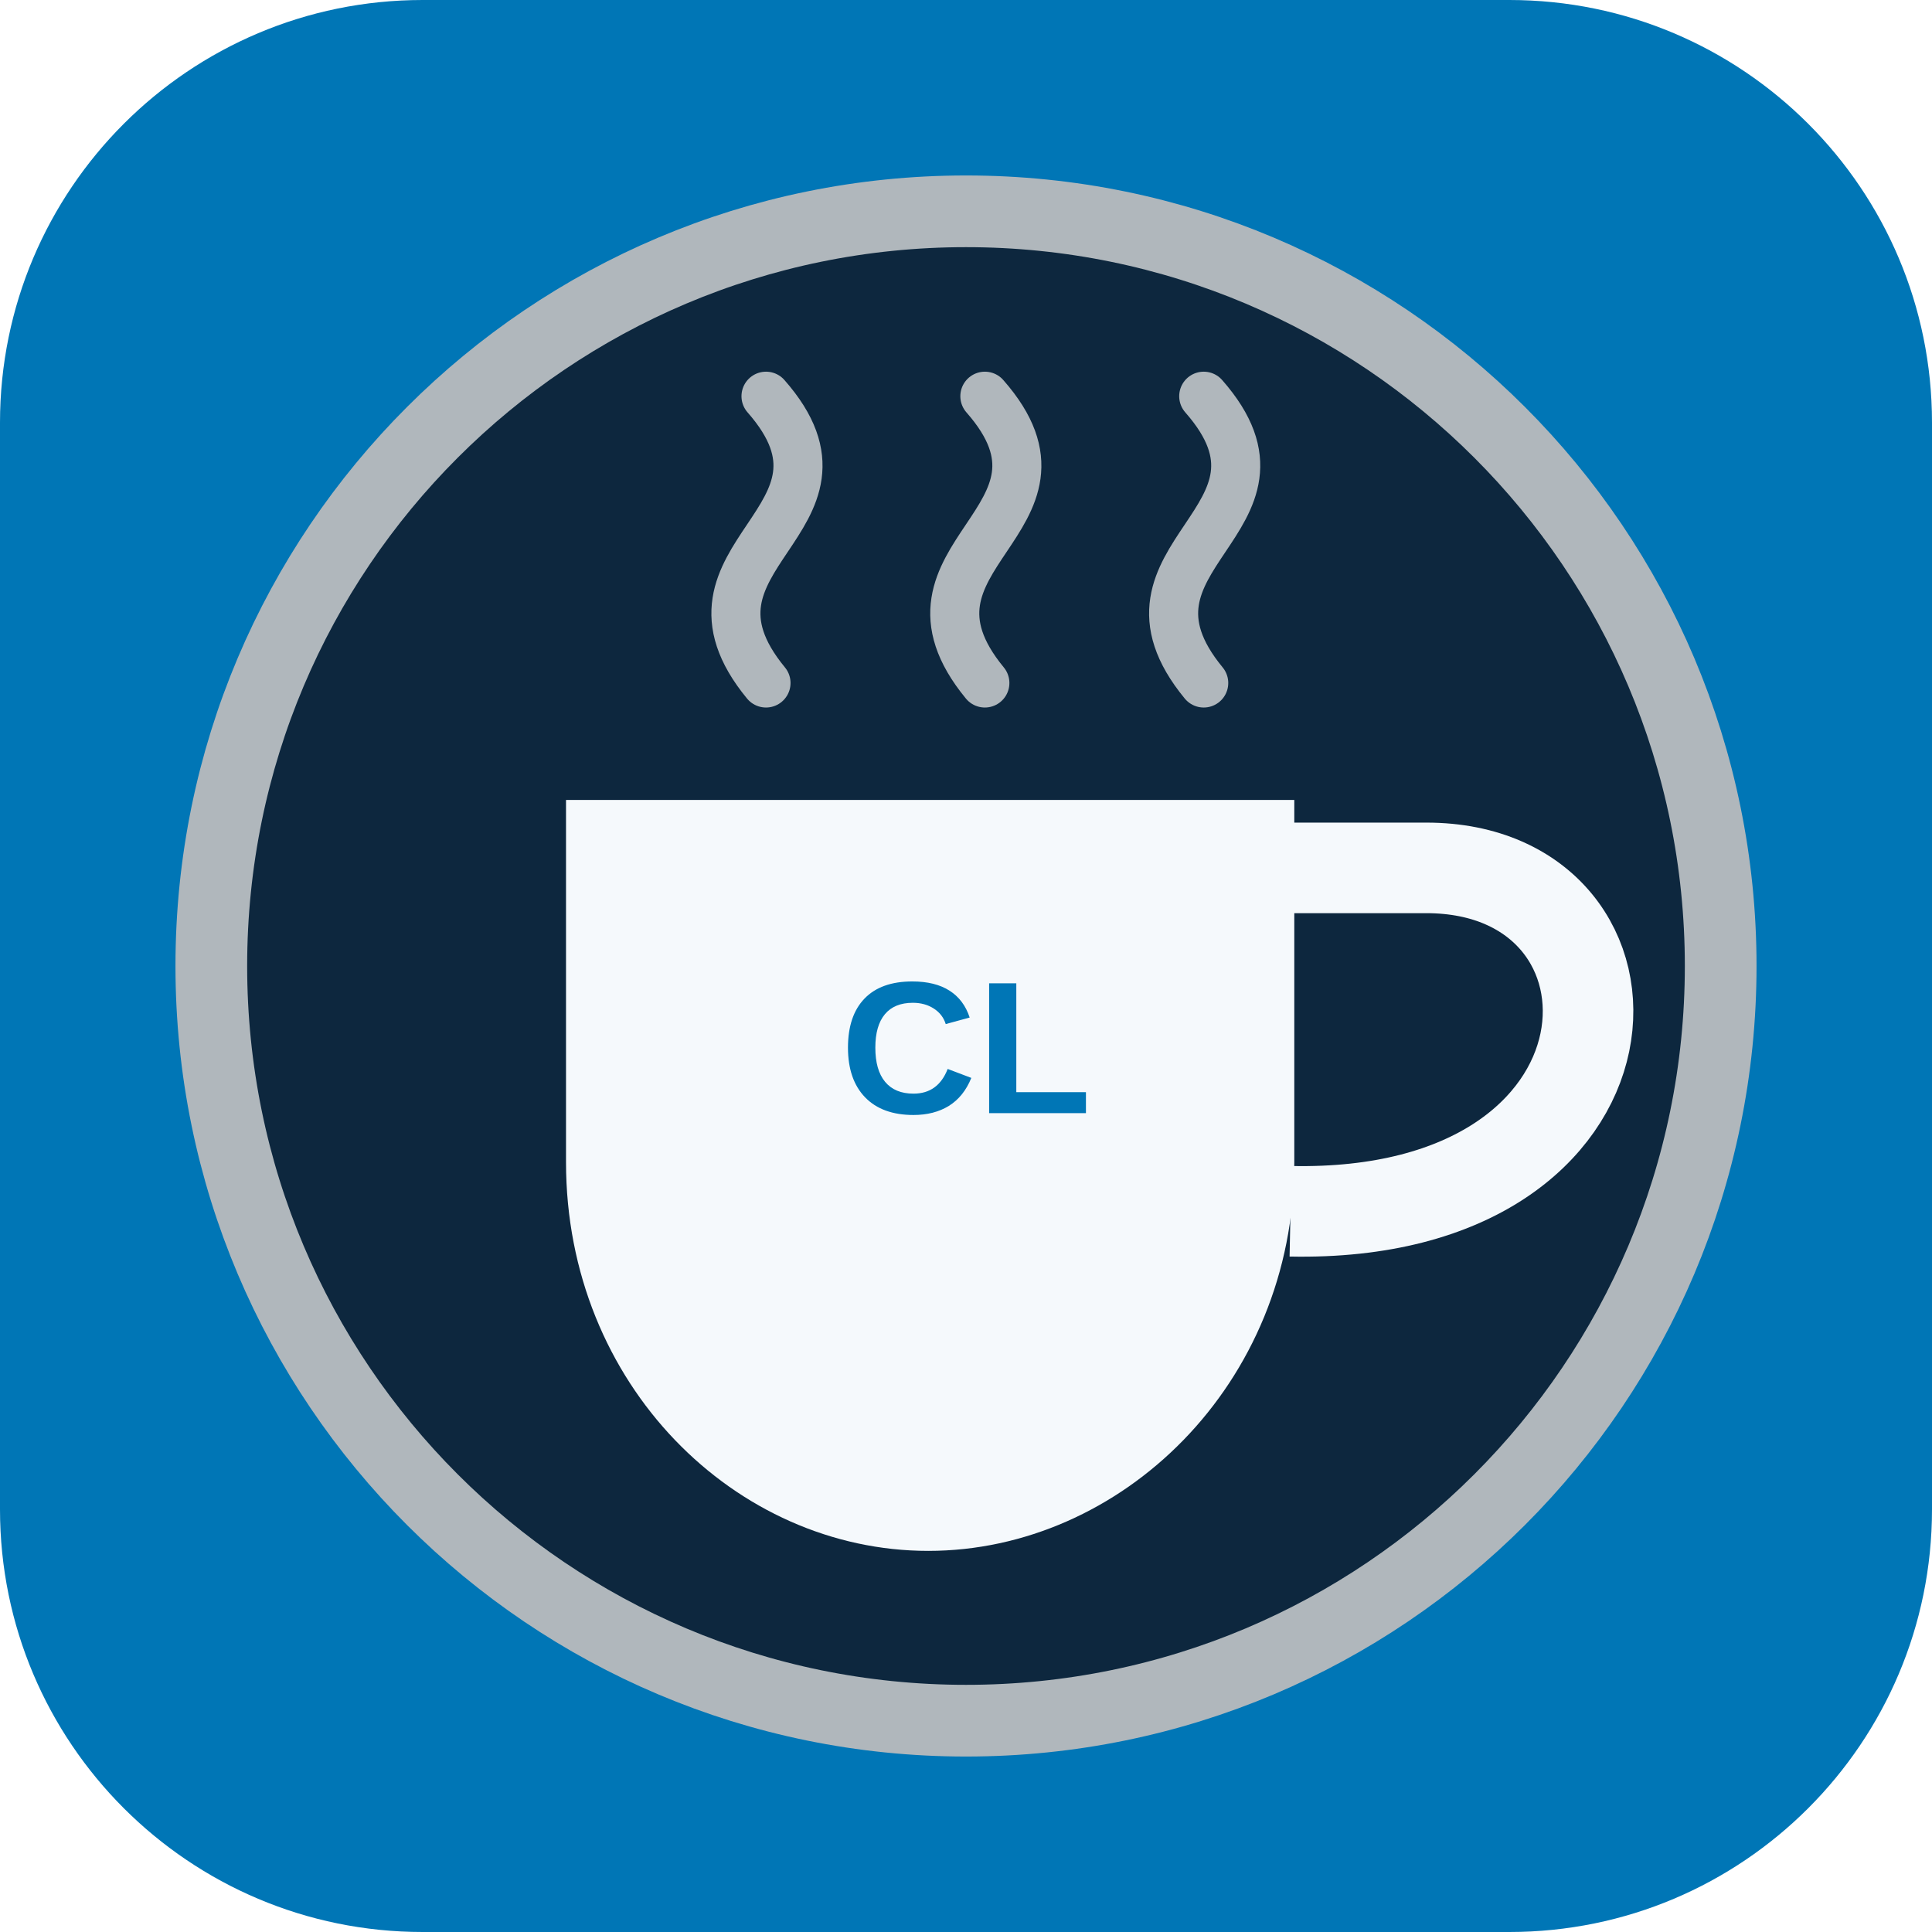
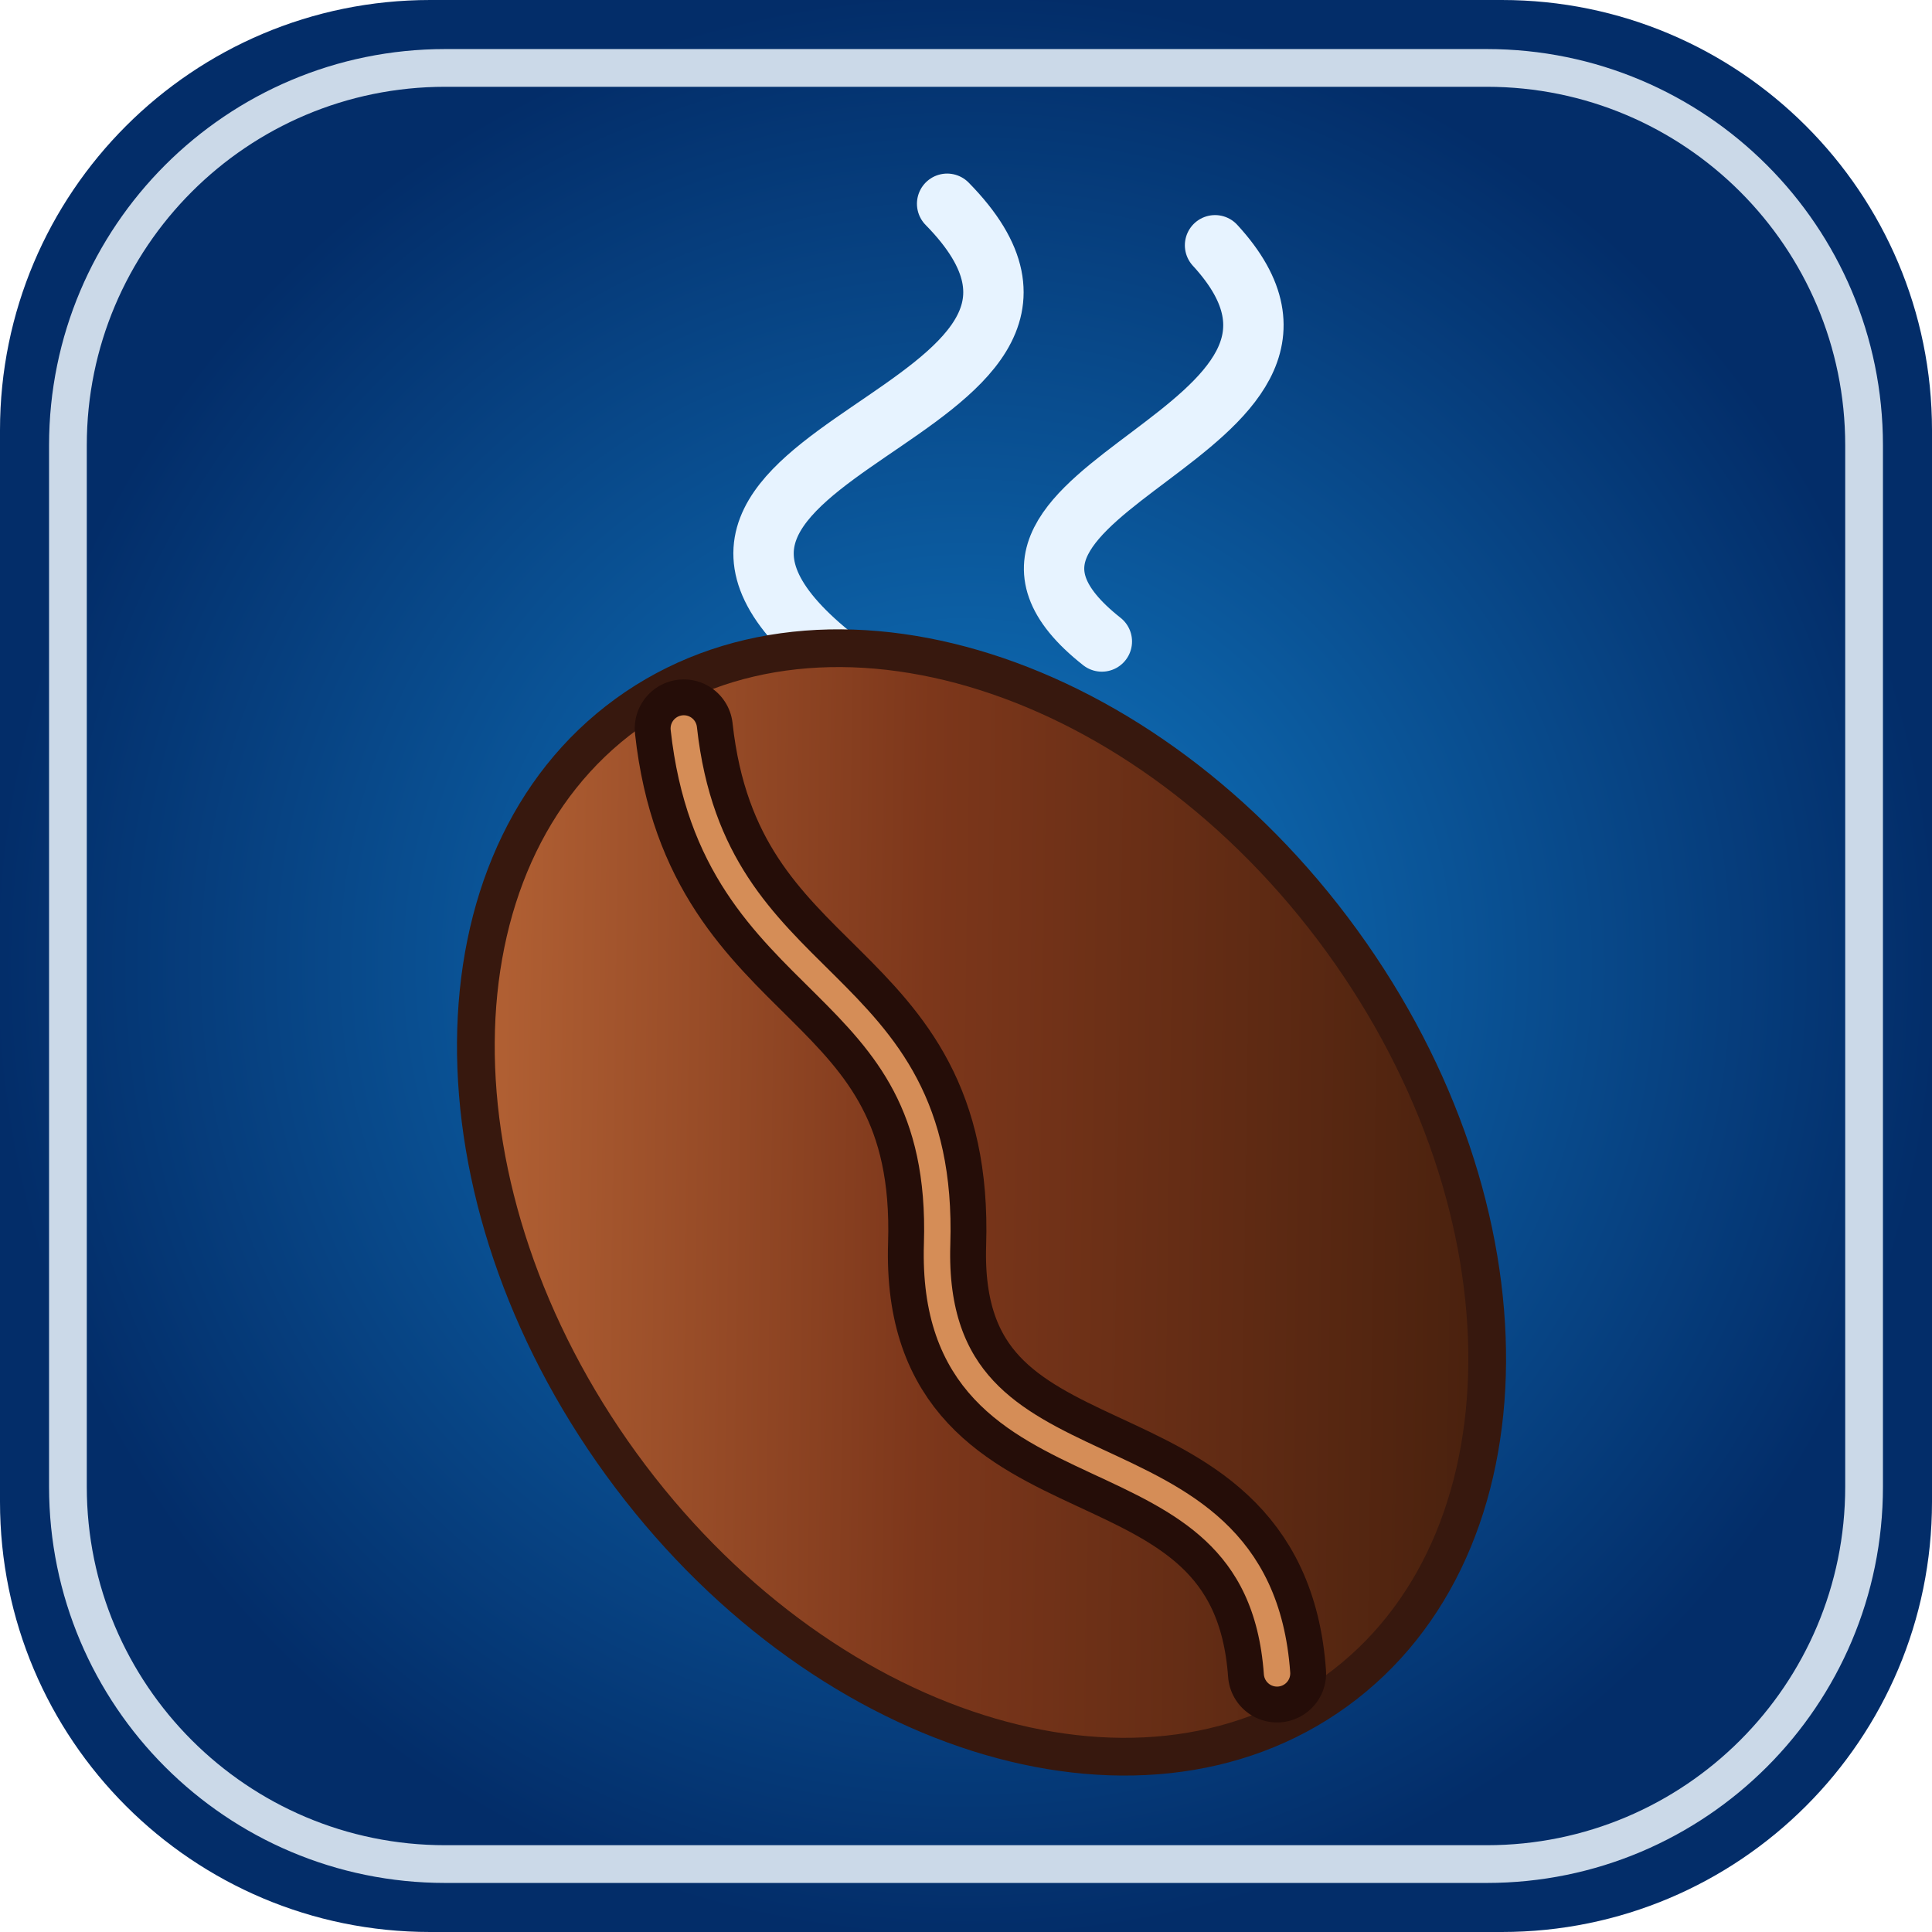
<svg xmlns="http://www.w3.org/2000/svg" viewBox="0 0 512 512">
-   <rect width="512" height="512" rx="112" fill="#0076b6" />
-   <circle cx="256" cy="256" r="200" fill="#0d273e" stroke="#b0b7bc" stroke-width="19" />
-   <path d="M150 212h193v96c0 59-46 103-97 103s-96-44-96-103z" fill="#f5f9fc" />
-   <path d="M342 230h36c63 0 61 93-36 91" fill="none" stroke="#f5f9fc" stroke-width="24" />
-   <path d="M203 181c-28-34 29-43 0-76m58 76c-28-34 29-43 0-76m58 76c-28-34 29-43 0-76" fill="none" stroke="#b0b7bc" stroke-width="13" stroke-linecap="round" />
-   <text x="256" y="295" font-family="Arial,sans-serif" font-size="50" font-weight="900" fill="#0076b6" text-anchor="middle">CL</text>
+   <defs>
+     <radialGradient id="bg">
+       <stop stop-color="#117ac4" />
+       <stop offset="1" stop-color="#032d69" />
+     </radialGradient>
+     <linearGradient id="bean" x1="0" y1="0" x2="1" y2="1">
+       <stop stop-color="#cc7540" />
+       <stop offset=".46" stop-color="#7d371b" />
+       <stop offset="1" stop-color="#361909" />
+     </linearGradient>
+   </defs>
+   <rect width="512" height="512" rx="114" fill="url(#bg)" />
+   <rect x="18" y="18" width="476" height="476" rx="100" fill="none" stroke="#cbd9e8" stroke-width="10" />
+   <g fill="none" stroke="#e7f3ff" stroke-width="16" stroke-linecap="round">
+     <path d="M222 175C149 118 307 111 251 54" />
+     <path d="M292 170C240 129 368 115 322 65" />
+   </g>
+   <g transform="rotate(-36 256 313)">
+     <ellipse cx="256" cy="320" rx="118" ry="160" fill="url(#bean)" stroke="#37180e" stroke-width="10" />
+     <path d="M266 172C230 235 285 264 240 322S284 406 246 467" fill="none" stroke="#250d08" stroke-linecap="round" stroke-width="26" />
+     <path d="M266 172C230 235 285 264 240 322S284 406 246 467" fill="none" stroke="#d58d57" stroke-linecap="round" stroke-width="7" />
+   </g>
</svg>
